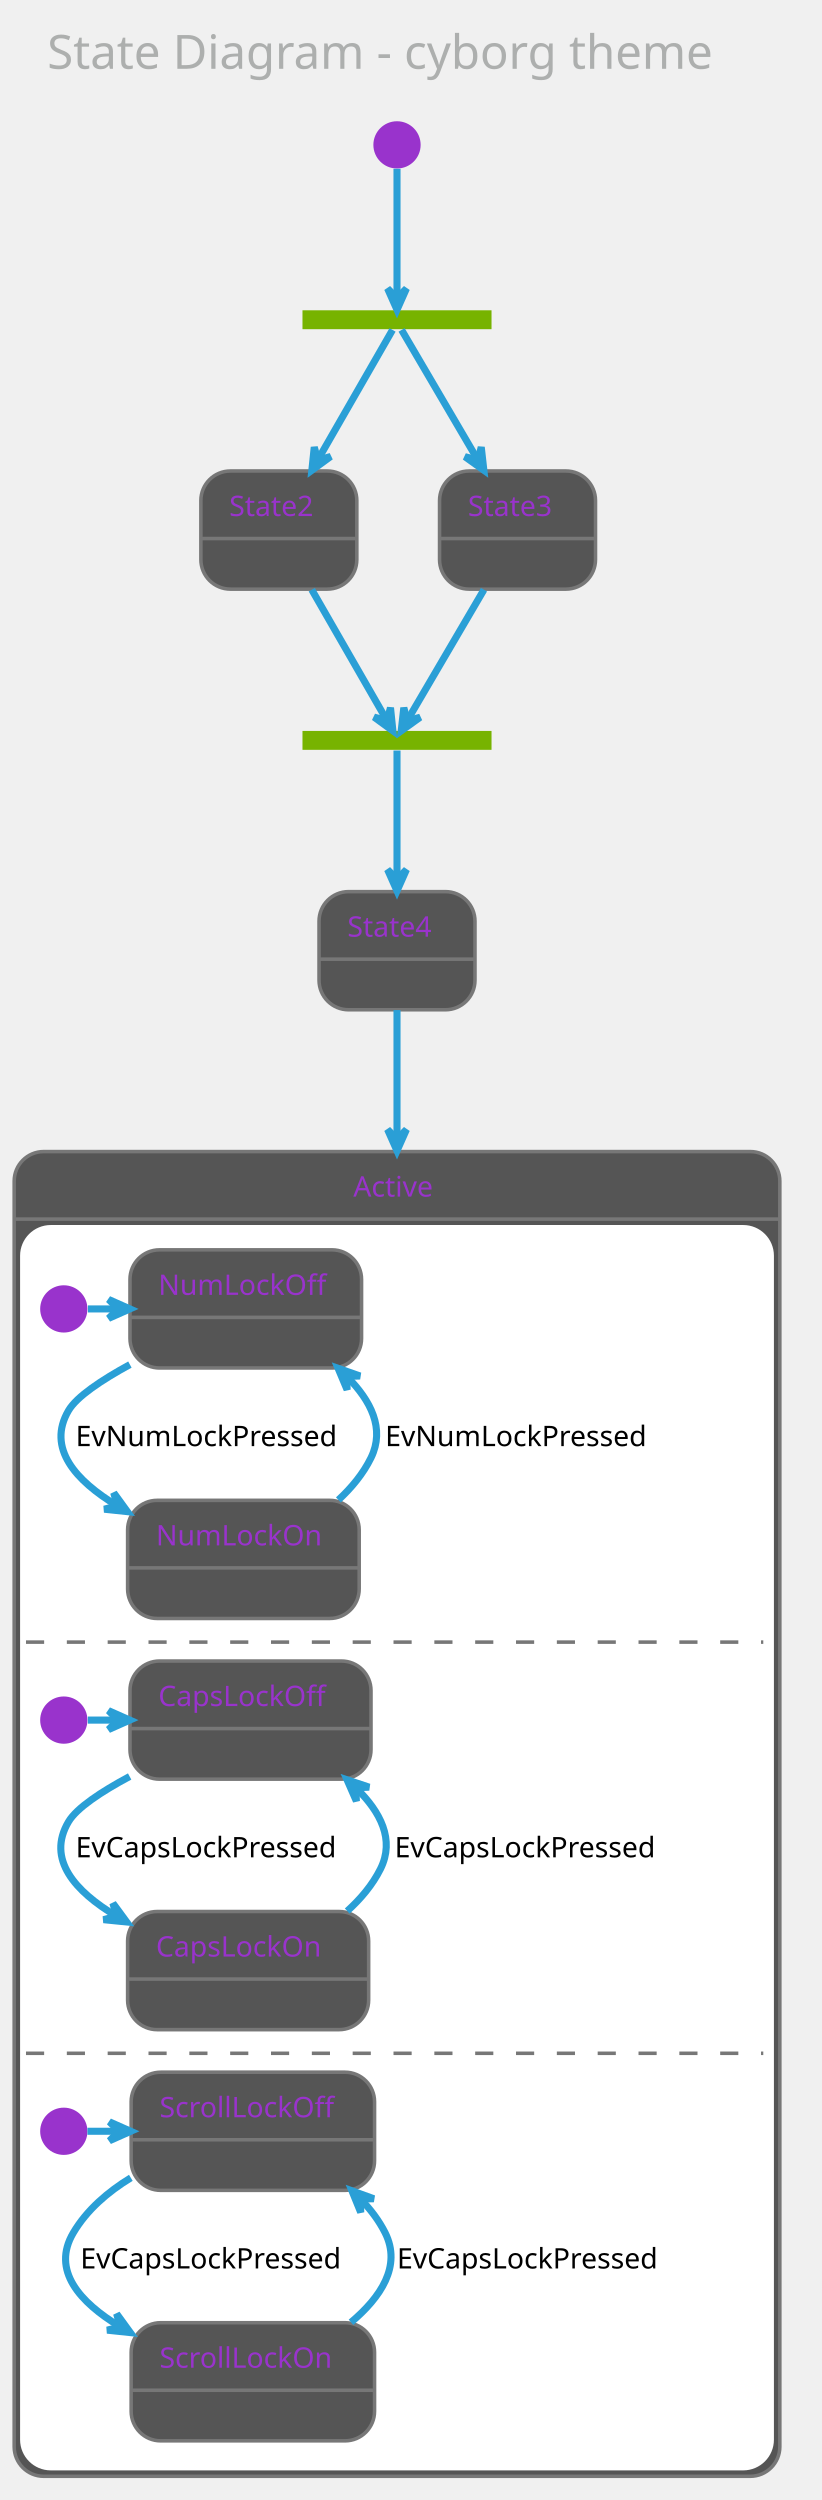
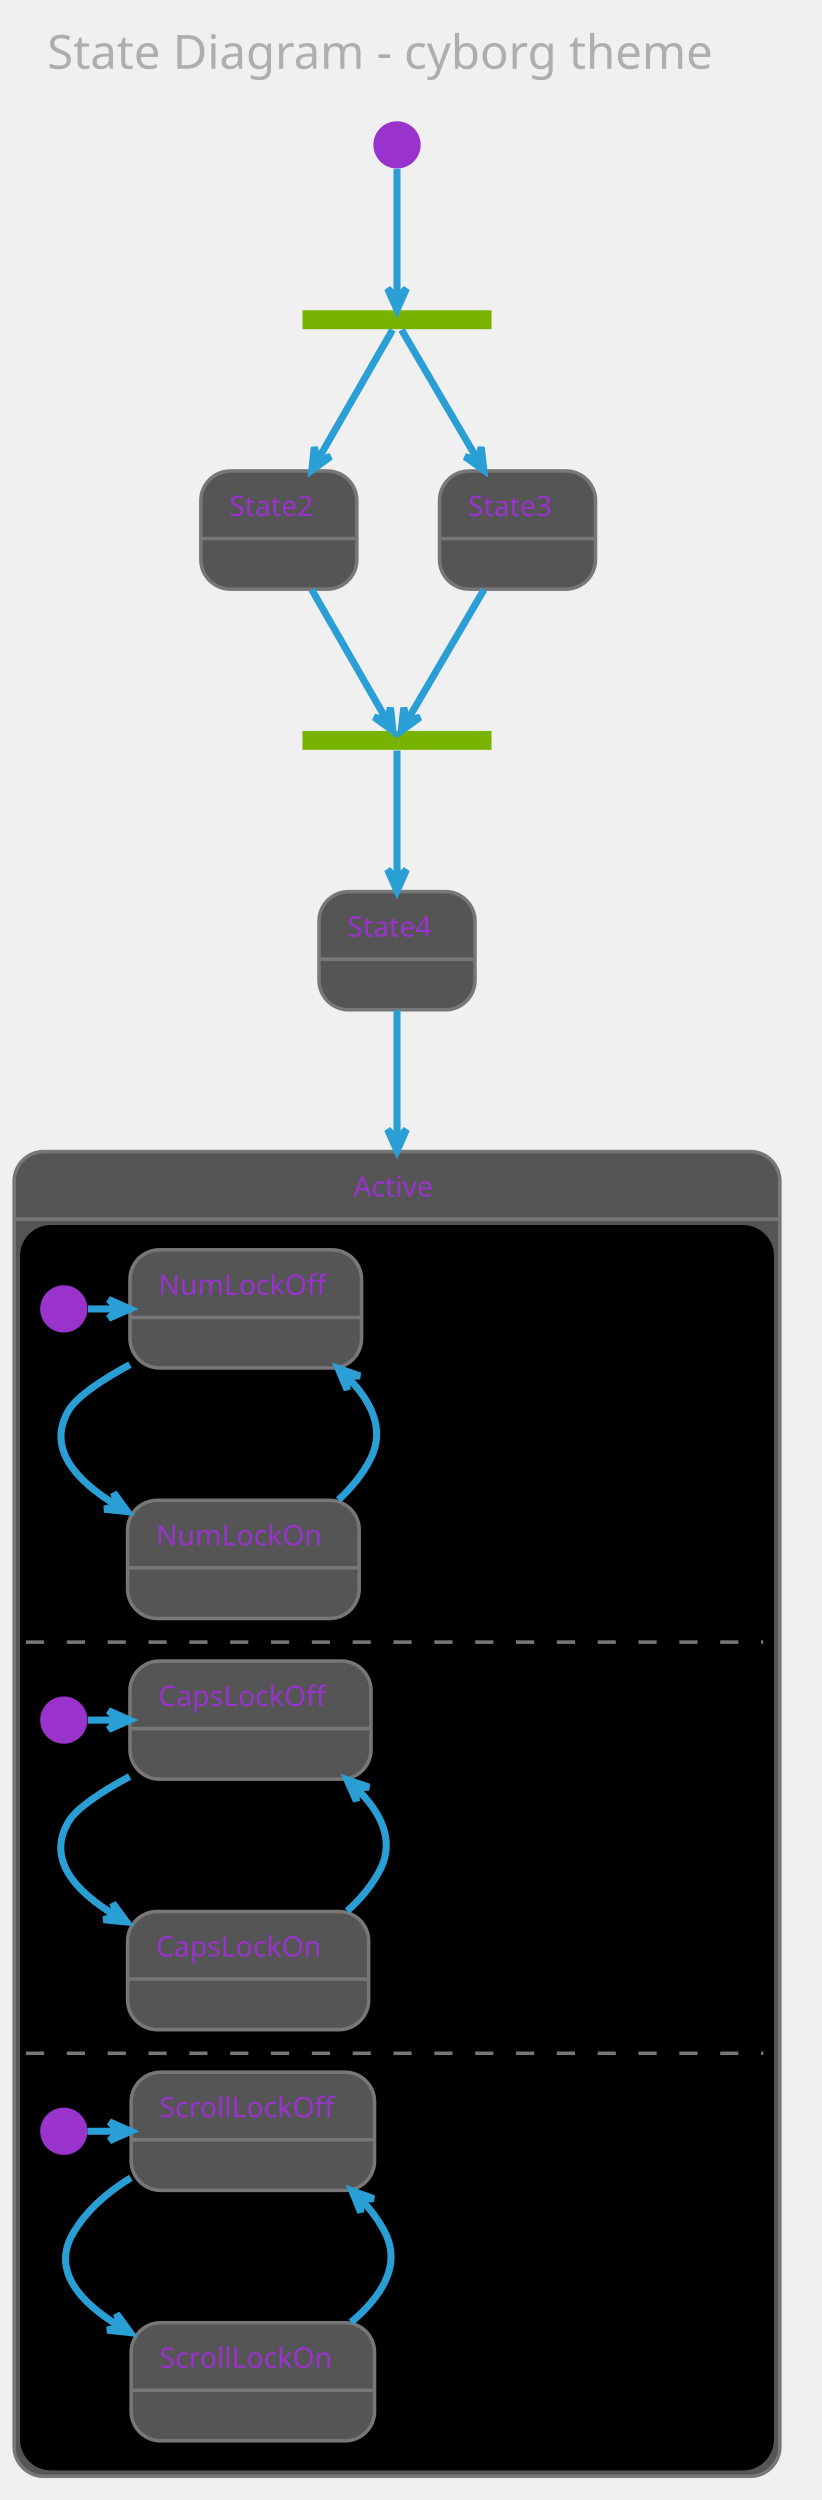
- <svg xmlns="http://www.w3.org/2000/svg" contentScriptType="application/ecmascript" contentStyleType="text/css" height="1102.083px" preserveAspectRatio="none" style="width:362px;height:1102px;" version="1.1" viewBox="0 0 362 1102" width="362.5px" zoomAndPan="magnify">
+ <svg xmlns="http://www.w3.org/2000/svg" contentScriptType="application/ecmascript" contentStyleType="text/css" height="1102.083px" preserveAspectRatio="none" style="width:362px;height:1102px;background:#000000;" version="1.1" viewBox="0 0 362 1102" width="362.5px" zoomAndPan="magnify">
  <defs />
  <g>
    <rect fill="none" height="39.903" rx="4.167" ry="4.167" style="stroke: none; stroke-width: 1.042;" width="340.625" x="10.417" y="2.083" />
    <text fill="#ADAFAE" font-family="Verdana" font-size="20.833" lengthAdjust="spacingAndGlyphs" textLength="319.792" x="20.833" y="30.32">State Diagram - cyborg theme</text>
    <rect fill="#77B300" height="8.333" style="stroke: none; stroke-width: 1.042;" width="83.333" x="133.333" y="136.778" />
    <ellipse cx="175" cy="63.861" fill="#9933CC" rx="10.417" ry="10.417" style="stroke: none; stroke-width: 1.042;" />
    <rect fill="#555555" height="52.083" rx="13.021" ry="13.021" style="stroke: #777777; stroke-width: 1.562;" width="68.75" x="88.542" y="207.611" />
    <line style="stroke: #777777; stroke-width: 1.562;" x1="88.542" x2="157.292" y1="237.386" y2="237.386" />
    <text fill="#9933CC" font-family="Verdana" font-size="12.5" lengthAdjust="spacingAndGlyphs" textLength="43.75" x="101.042" y="227.47">State2</text>
    <rect fill="#555555" height="52.083" rx="13.021" ry="13.021" style="stroke: #777777; stroke-width: 1.562;" width="68.75" x="193.75" y="207.611" />
    <line style="stroke: #777777; stroke-width: 1.562;" x1="193.75" x2="262.5" y1="237.386" y2="237.386" />
    <text fill="#9933CC" font-family="Verdana" font-size="12.5" lengthAdjust="spacingAndGlyphs" textLength="43.75" x="206.25" y="227.47">State3</text>
    <rect fill="#77B300" height="8.333" style="stroke: none; stroke-width: 1.042;" width="83.333" x="133.333" y="322.194" />
    <rect fill="#555555" height="52.083" rx="13.021" ry="13.021" style="stroke: #777777; stroke-width: 1.562;" width="68.75" x="140.625" y="393.028" />
    <line style="stroke: #777777; stroke-width: 1.562;" x1="140.625" x2="209.375" y1="422.803" y2="422.803" />
    <text fill="#9933CC" font-family="Verdana" font-size="12.5" lengthAdjust="spacingAndGlyphs" textLength="43.75" x="153.125" y="412.887">State4</text>
    <rect fill="#555555" height="583.942" rx="13.021" ry="13.021" style="stroke: #777777; stroke-width: 1.562;" width="337.5" x="6.25" y="507.611" />
-     <rect fill="#FFFFFF" height="547.917" rx="13.021" ry="13.021" style="stroke: #FFFFFF; stroke-width: 1.042;" width="331.25" x="9.375" y="540.511" />
+     <rect fill="#000000" height="547.917" rx="13.021" ry="13.021" style="stroke: #000000; stroke-width: 1.042;" width="331.25" x="9.375" y="540.511" />
    <line style="stroke: #777777; stroke-width: 1.562;" x1="6.25" x2="343.75" y1="537.386" y2="537.386" />
    <text fill="#9933CC" font-family="Verdana" font-size="12.5" lengthAdjust="spacingAndGlyphs" textLength="38.542" x="155.729" y="527.47">Active</text>
    <ellipse cx="28.125" cy="576.969" fill="#9933CC" rx="10.417" ry="10.417" style="stroke: none; stroke-width: 1.042;" />
    <rect fill="#555555" height="52.083" rx="13.021" ry="13.021" style="stroke: #777777; stroke-width: 1.562;" width="102.083" x="57.292" y="550.928" />
    <line style="stroke: #777777; stroke-width: 1.562;" x1="57.292" x2="159.375" y1="580.703" y2="580.703" />
    <text fill="#9933CC" font-family="Verdana" font-size="12.5" lengthAdjust="spacingAndGlyphs" textLength="77.083" x="69.792" y="570.787">NumLockOff</text>
    <rect fill="#555555" height="52.083" rx="13.021" ry="13.021" style="stroke: #777777; stroke-width: 1.562;" width="102.083" x="56.25" y="661.344" />
    <line style="stroke: #777777; stroke-width: 1.562;" x1="56.25" x2="158.333" y1="691.119" y2="691.119" />
    <text fill="#9933CC" font-family="Verdana" font-size="12.5" lengthAdjust="spacingAndGlyphs" textLength="77.083" x="68.75" y="681.203">NumLockOn</text>
    <path d="M38.778,576.969 C43.108,576.969 47.438,576.969 51.768,576.969 " fill="none" id="*start*Active-NumLockOff" style="stroke: #2A9FD6; stroke-width: 3.125;" />
    <polygon fill="#2A9FD6" points="57.253,576.969,47.878,572.803,52.045,576.969,47.878,581.136,57.253,576.969" style="stroke: #2A9FD6; stroke-width: 3.125;" />
    <path d="M57.263,601.502 C44.691,608.367 33.785,615.659 30.208,621.761 C20.442,638.424 33.511,652.745 51.502,663.638 " fill="none" id="NumLockOff-NumLockOn" style="stroke: #2A9FD6; stroke-width: 3.125;" />
    <polygon fill="#2A9FD6" points="56.172,666.333,50.135,658.038,51.661,663.729,45.969,665.255,56.172,666.333" style="stroke: #2A9FD6; stroke-width: 3.125;" />
    <text fill="#000000" font-family="Verdana" font-size="12.5" lengthAdjust="spacingAndGlyphs" textLength="127.083" x="33.333" y="637.453">EvNumLockPressed</text>
    <path d="M149.159,661.178 C154.972,655.801 160.118,649.596 163.542,642.594 C169.833,629.731 163.413,617.336 153.02,606.905 " fill="none" id="NumLockOn-NumLockOff" style="stroke: #2A9FD6; stroke-width: 3.125;" />
    <polygon fill="#2A9FD6" points="149.026,603.153,153.005,612.609,152.822,606.719,158.711,606.536,149.026,603.153" style="stroke: #2A9FD6; stroke-width: 3.125;" />
    <text fill="#000000" font-family="Verdana" font-size="12.5" lengthAdjust="spacingAndGlyphs" textLength="127.083" x="169.792" y="637.453">EvNumLockPressed</text>
    <line style="stroke: #777777; stroke-width: 1.562; stroke-dasharray: 8.0,10.0;" x1="11.458" x2="336.458" y1="723.844" y2="723.844" />
    <ellipse cx="28.125" cy="758.219" fill="#9933CC" rx="10.417" ry="10.417" style="stroke: none; stroke-width: 1.042;" />
    <rect fill="#555555" height="52.083" rx="13.021" ry="13.021" style="stroke: #777777; stroke-width: 1.562;" width="106.25" x="57.292" y="732.178" />
    <line style="stroke: #777777; stroke-width: 1.562;" x1="57.292" x2="163.542" y1="761.953" y2="761.953" />
    <text fill="#9933CC" font-family="Verdana" font-size="12.5" lengthAdjust="spacingAndGlyphs" textLength="81.25" x="69.792" y="752.037">CapsLockOff</text>
    <rect fill="#555555" height="52.083" rx="13.021" ry="13.021" style="stroke: #777777; stroke-width: 1.562;" width="106.25" x="56.25" y="842.594" />
    <line style="stroke: #777777; stroke-width: 1.562;" x1="56.25" x2="162.5" y1="872.369" y2="872.369" />
    <text fill="#9933CC" font-family="Verdana" font-size="12.5" lengthAdjust="spacingAndGlyphs" textLength="81.25" x="68.75" y="862.453">CapsLockOn</text>
    <path d="M38.733,758.219 C43.064,758.219 47.396,758.219 51.727,758.219 " fill="none" id="*start*CONC82-CapsLockOff" style="stroke: #2A9FD6; stroke-width: 3.125;" />
    <polygon fill="#2A9FD6" points="57.214,758.219,47.839,754.053,52.005,758.219,47.839,762.386,57.214,758.219" style="stroke: #2A9FD6; stroke-width: 3.125;" />
    <path d="M57.151,783.076 C44.604,789.804 33.812,796.942 30.208,803.011 C20.359,819.603 33.175,833.755 51.172,844.546 " fill="none" id="CapsLockOff-CapsLockOn" style="stroke: #2A9FD6; stroke-width: 3.125;" />
    <polygon fill="#2A9FD6" points="55.848,847.216,49.773,838.949,51.325,844.634,45.641,846.186,55.848,847.216" style="stroke: #2A9FD6; stroke-width: 3.125;" />
    <text fill="#000000" font-family="Verdana" font-size="12.5" lengthAdjust="spacingAndGlyphs" textLength="131.25" x="33.333" y="818.703">EvCapsLockPressed</text>
    <path d="M153.054,842.394 C158.967,837.05 164.198,830.865 167.708,823.844 C174.156,810.949 167.67,798.627 157.059,788.267 " fill="none" id="CapsLockOn-CapsLockOff" style="stroke: #2A9FD6; stroke-width: 3.125;" />
    <polygon fill="#2A9FD6" points="152.98,784.542,157.095,793.94,156.827,788.054,162.713,787.786,152.98,784.542" style="stroke: #2A9FD6; stroke-width: 3.125;" />
    <text fill="#000000" font-family="Verdana" font-size="12.5" lengthAdjust="spacingAndGlyphs" textLength="131.25" x="173.958" y="818.703">EvCapsLockPressed</text>
    <line style="stroke: #777777; stroke-width: 1.562; stroke-dasharray: 8.0,10.0;" x1="11.458" x2="336.458" y1="905.094" y2="905.094" />
    <ellipse cx="28.125" cy="939.469" fill="#9933CC" rx="10.417" ry="10.417" style="stroke: none; stroke-width: 1.042;" />
    <rect fill="#555555" height="52.083" rx="13.021" ry="13.021" style="stroke: #777777; stroke-width: 1.562;" width="107.292" x="57.812" y="913.428" />
    <line style="stroke: #777777; stroke-width: 1.562;" x1="57.812" x2="165.104" y1="943.203" y2="943.203" />
    <text fill="#9933CC" font-family="Verdana" font-size="12.5" lengthAdjust="spacingAndGlyphs" textLength="82.292" x="70.312" y="933.287">ScrollLockOff</text>
    <rect fill="#555555" height="52.083" rx="13.021" ry="13.021" style="stroke: #777777; stroke-width: 1.562;" width="107.292" x="57.812" y="1023.844" />
    <line style="stroke: #777777; stroke-width: 1.562;" x1="57.812" x2="165.104" y1="1053.619" y2="1053.619" />
    <text fill="#9933CC" font-family="Verdana" font-size="12.5" lengthAdjust="spacingAndGlyphs" textLength="82.292" x="70.312" y="1043.703">ScrollLockOn</text>
    <path d="M38.542,939.469 C43.114,939.469 47.686,939.469 52.258,939.469 " fill="none" id="*start*CONC90-ScrollLockOff" style="stroke: #2A9FD6; stroke-width: 3.125;" />
    <polygon fill="#2A9FD6" points="57.625,939.469,48.25,935.303,52.417,939.469,48.25,943.636,57.625,939.469" style="stroke: #2A9FD6; stroke-width: 3.125;" />
    <path d="M57.669,959.983 C47.548,966.162 38.276,974.117 32.292,984.261 C22.571,1000.739 35.095,1014.797 52.844,1025.548 " fill="none" id="ScrollLockOff-ScrollLockOn" style="stroke: #2A9FD6; stroke-width: 3.125;" />
    <polygon fill="#2A9FD6" points="57.459,1028.209,51.42,1019.916,52.947,1025.607,47.256,1027.135,57.459,1028.209" style="stroke: #2A9FD6; stroke-width: 3.125;" />
    <text fill="#000000" font-family="Verdana" font-size="12.5" lengthAdjust="spacingAndGlyphs" textLength="131.25" x="35.417" y="999.953">EvCapsLockPressed</text>
    <path d="M154.722,1023.68 C167.847,1012.631 177.09,998.856 169.792,984.261 C167.049,978.777 163.256,973.801 158.909,969.339 " fill="none" id="ScrollLockOn-ScrollLockOff" style="stroke: #2A9FD6; stroke-width: 3.125;" />
    <polygon fill="#2A9FD6" points="155.137,965.711,159.005,975.213,158.891,969.322,164.782,969.207,155.137,965.711" style="stroke: #2A9FD6; stroke-width: 3.125;" />
    <text fill="#000000" font-family="Verdana" font-size="12.5" lengthAdjust="spacingAndGlyphs" textLength="131.25" x="175" y="999.953">EvCapsLockPressed</text>
    <path d="M175,74.402 C175,89.031 175,116.871 175,131.081 " fill="none" id="*start-fork_state" style="stroke: #2A9FD6; stroke-width: 3.125;" />
    <polygon fill="#2A9FD6" points="175,136.555,179.167,127.18,175,131.346,170.833,127.18,175,136.555" style="stroke: #2A9FD6; stroke-width: 3.125;" />
    <path d="M173.022,145.428 C167.667,154.746 152.465,181.199 140.198,202.542 " fill="none" id="fork_state-State2" style="stroke: #2A9FD6; stroke-width: 3.125;" />
    <polygon fill="#2A9FD6" points="137.47,207.288,145.754,201.237,140.065,202.773,138.53,197.084,137.47,207.288" style="stroke: #2A9FD6; stroke-width: 3.125;" />
    <path d="M177.018,145.428 C182.48,154.746 197.987,181.199 210.499,202.542 " fill="none" id="fork_state-State3" style="stroke: #2A9FD6; stroke-width: 3.125;" />
    <polygon fill="#2A9FD6" points="213.28,207.288,212.133,197.093,210.646,202.795,204.944,201.308,213.28,207.288" style="stroke: #2A9FD6; stroke-width: 3.125;" />
    <path d="M137.425,259.938 C148.592,279.369 163.304,304.969 170.561,317.596 " fill="none" id="State2-join_state" style="stroke: #2A9FD6; stroke-width: 3.125;" />
    <polygon fill="#2A9FD6" points="173.182,322.157,172.123,311.953,170.587,317.641,164.898,316.106,173.182,322.157" style="stroke: #2A9FD6; stroke-width: 3.125;" />
    <path d="M213.327,259.938 C201.936,279.369 186.929,304.969 179.528,317.596 " fill="none" id="State3-join_state" style="stroke: #2A9FD6; stroke-width: 3.125;" />
    <polygon fill="#2A9FD6" points="176.854,322.157,185.19,316.177,179.488,317.664,178.001,311.962,176.854,322.157" style="stroke: #2A9FD6; stroke-width: 3.125;" />
    <path d="M175,330.844 C175,340.084 175,366.171 175,387.419 " fill="none" id="join_state-State4" style="stroke: #2A9FD6; stroke-width: 3.125;" />
    <polygon fill="#2A9FD6" points="175,392.705,179.167,383.33,175,387.497,170.833,383.33,175,392.705" style="stroke: #2A9FD6; stroke-width: 3.125;" />
    <path d="M175,445.249 C175,459.606 175,479.279 175,502.046 " fill="none" id="State4-Active" style="stroke: #2A9FD6; stroke-width: 3.125;" />
    <polygon fill="#2A9FD6" points="175,507.264,179.167,497.889,175,502.056,170.833,497.889,175,507.264" style="stroke: #2A9FD6; stroke-width: 3.125;" />
  </g>
</svg>
